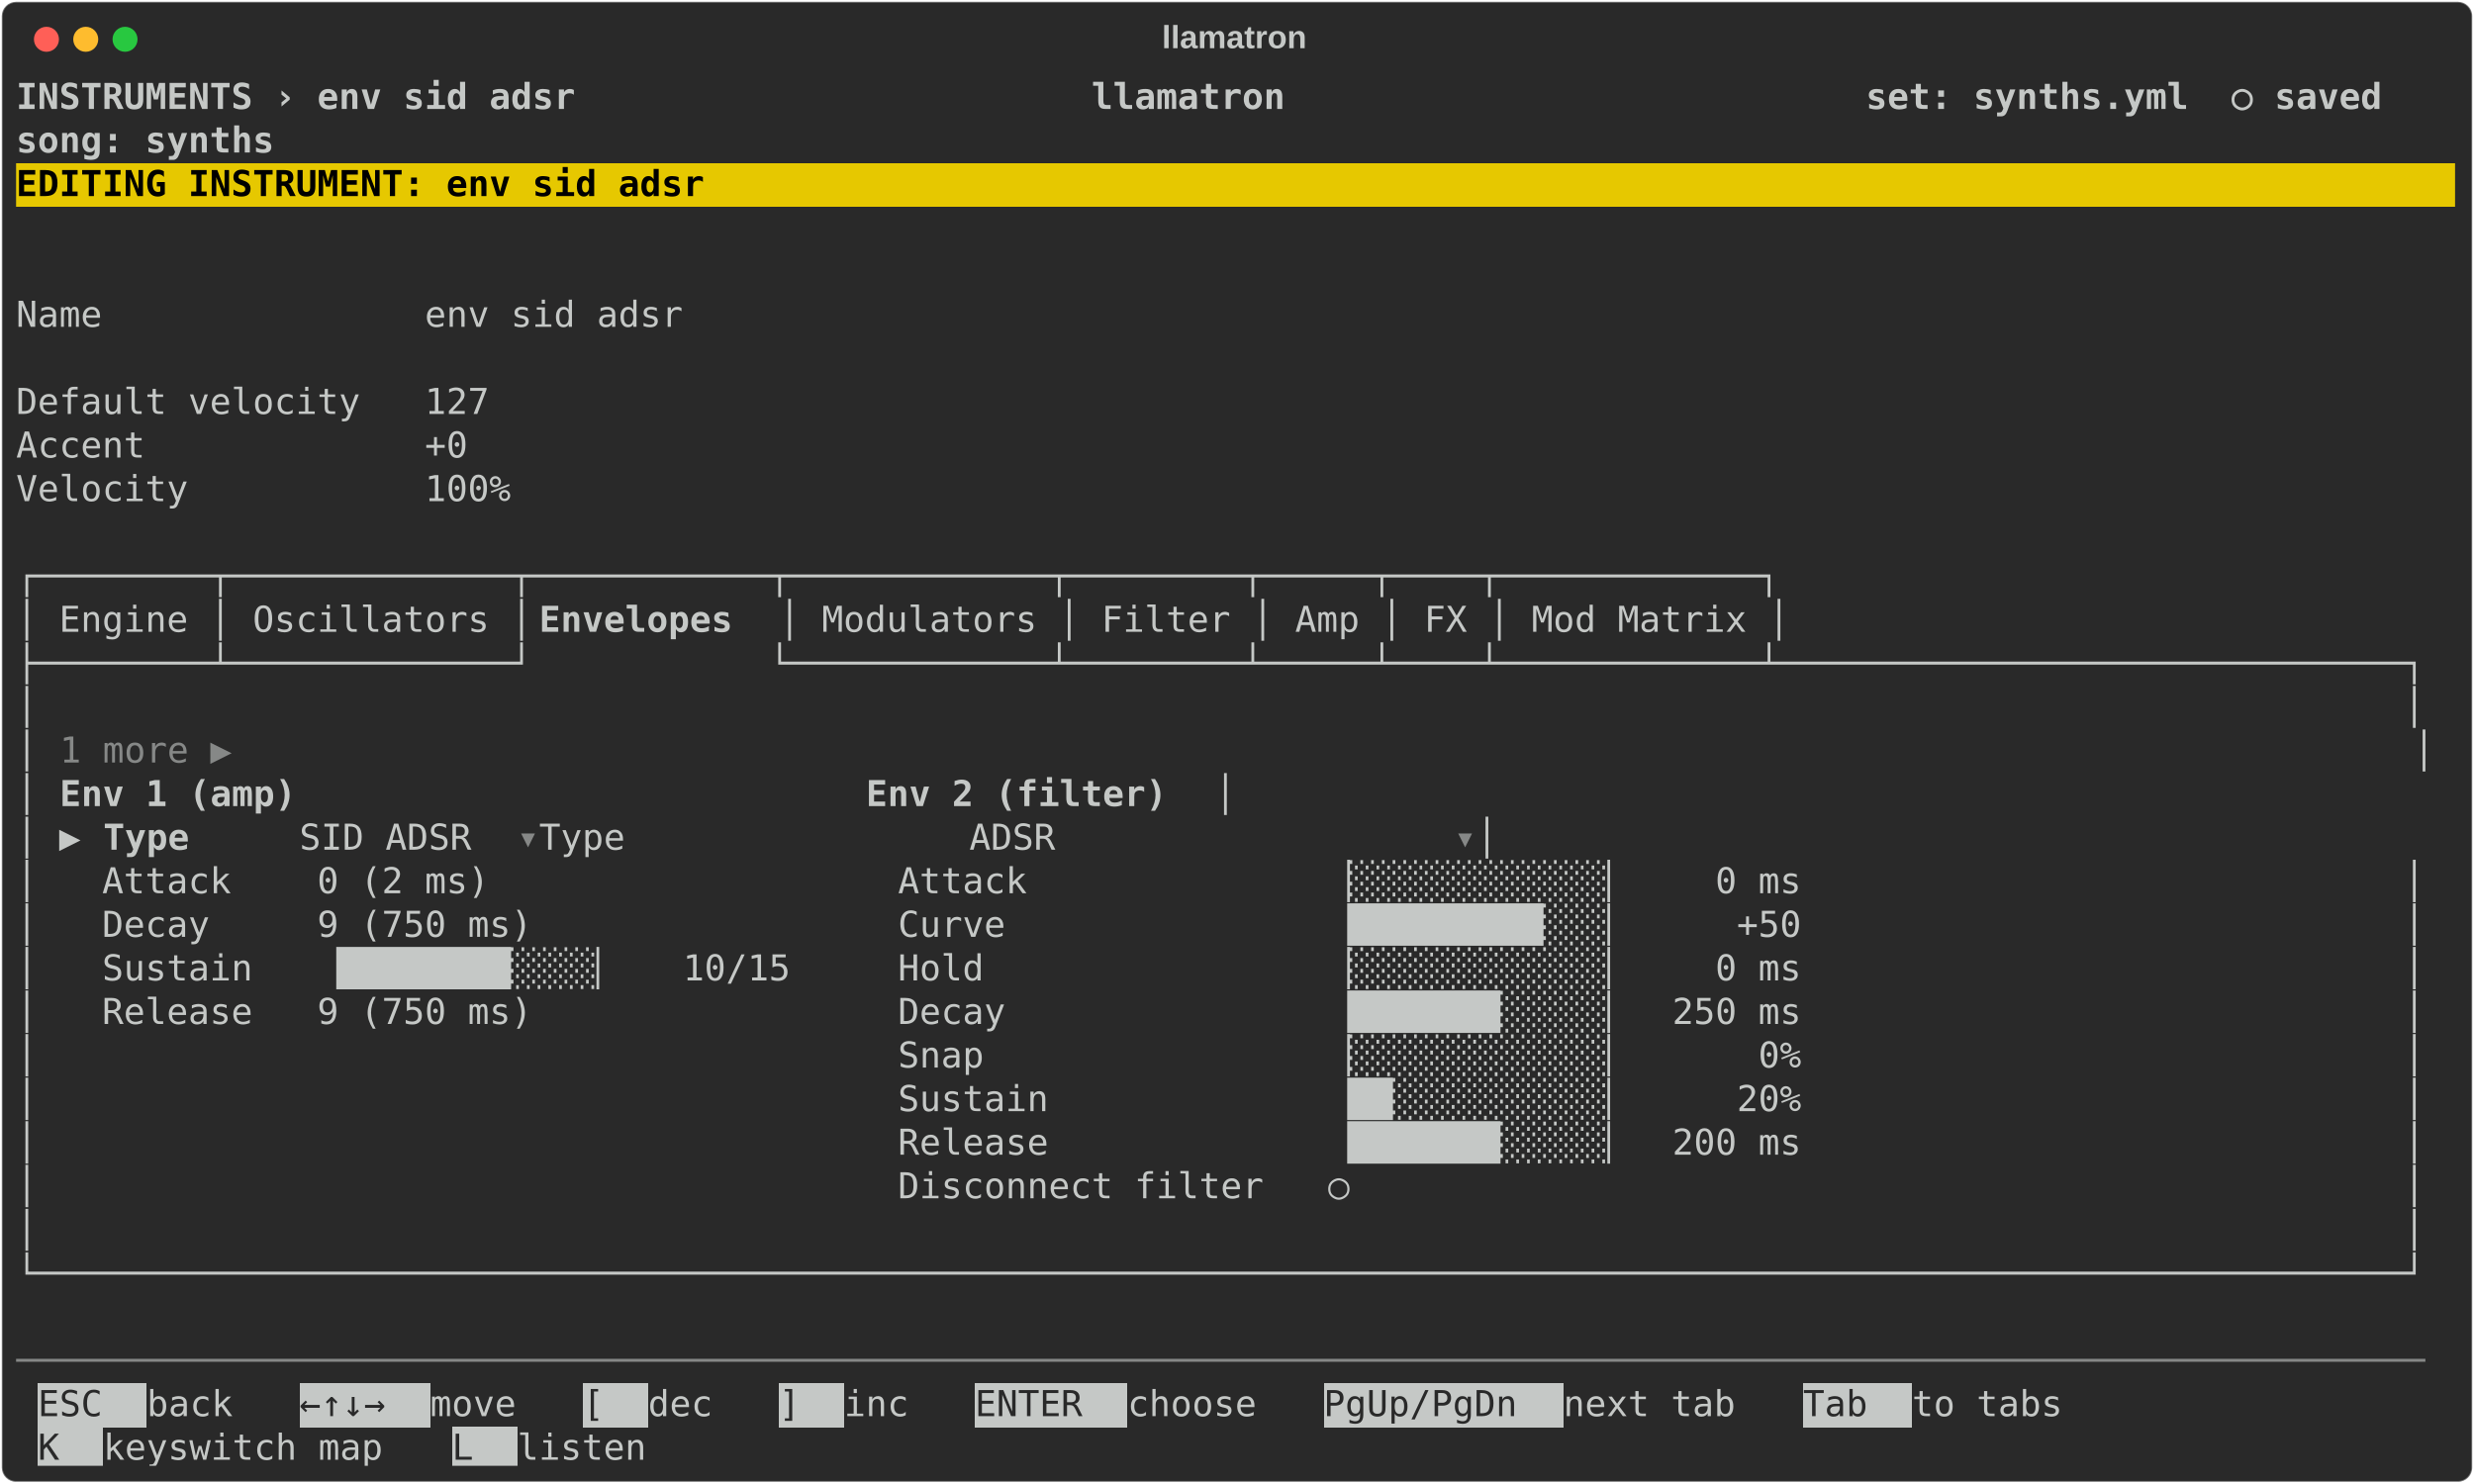
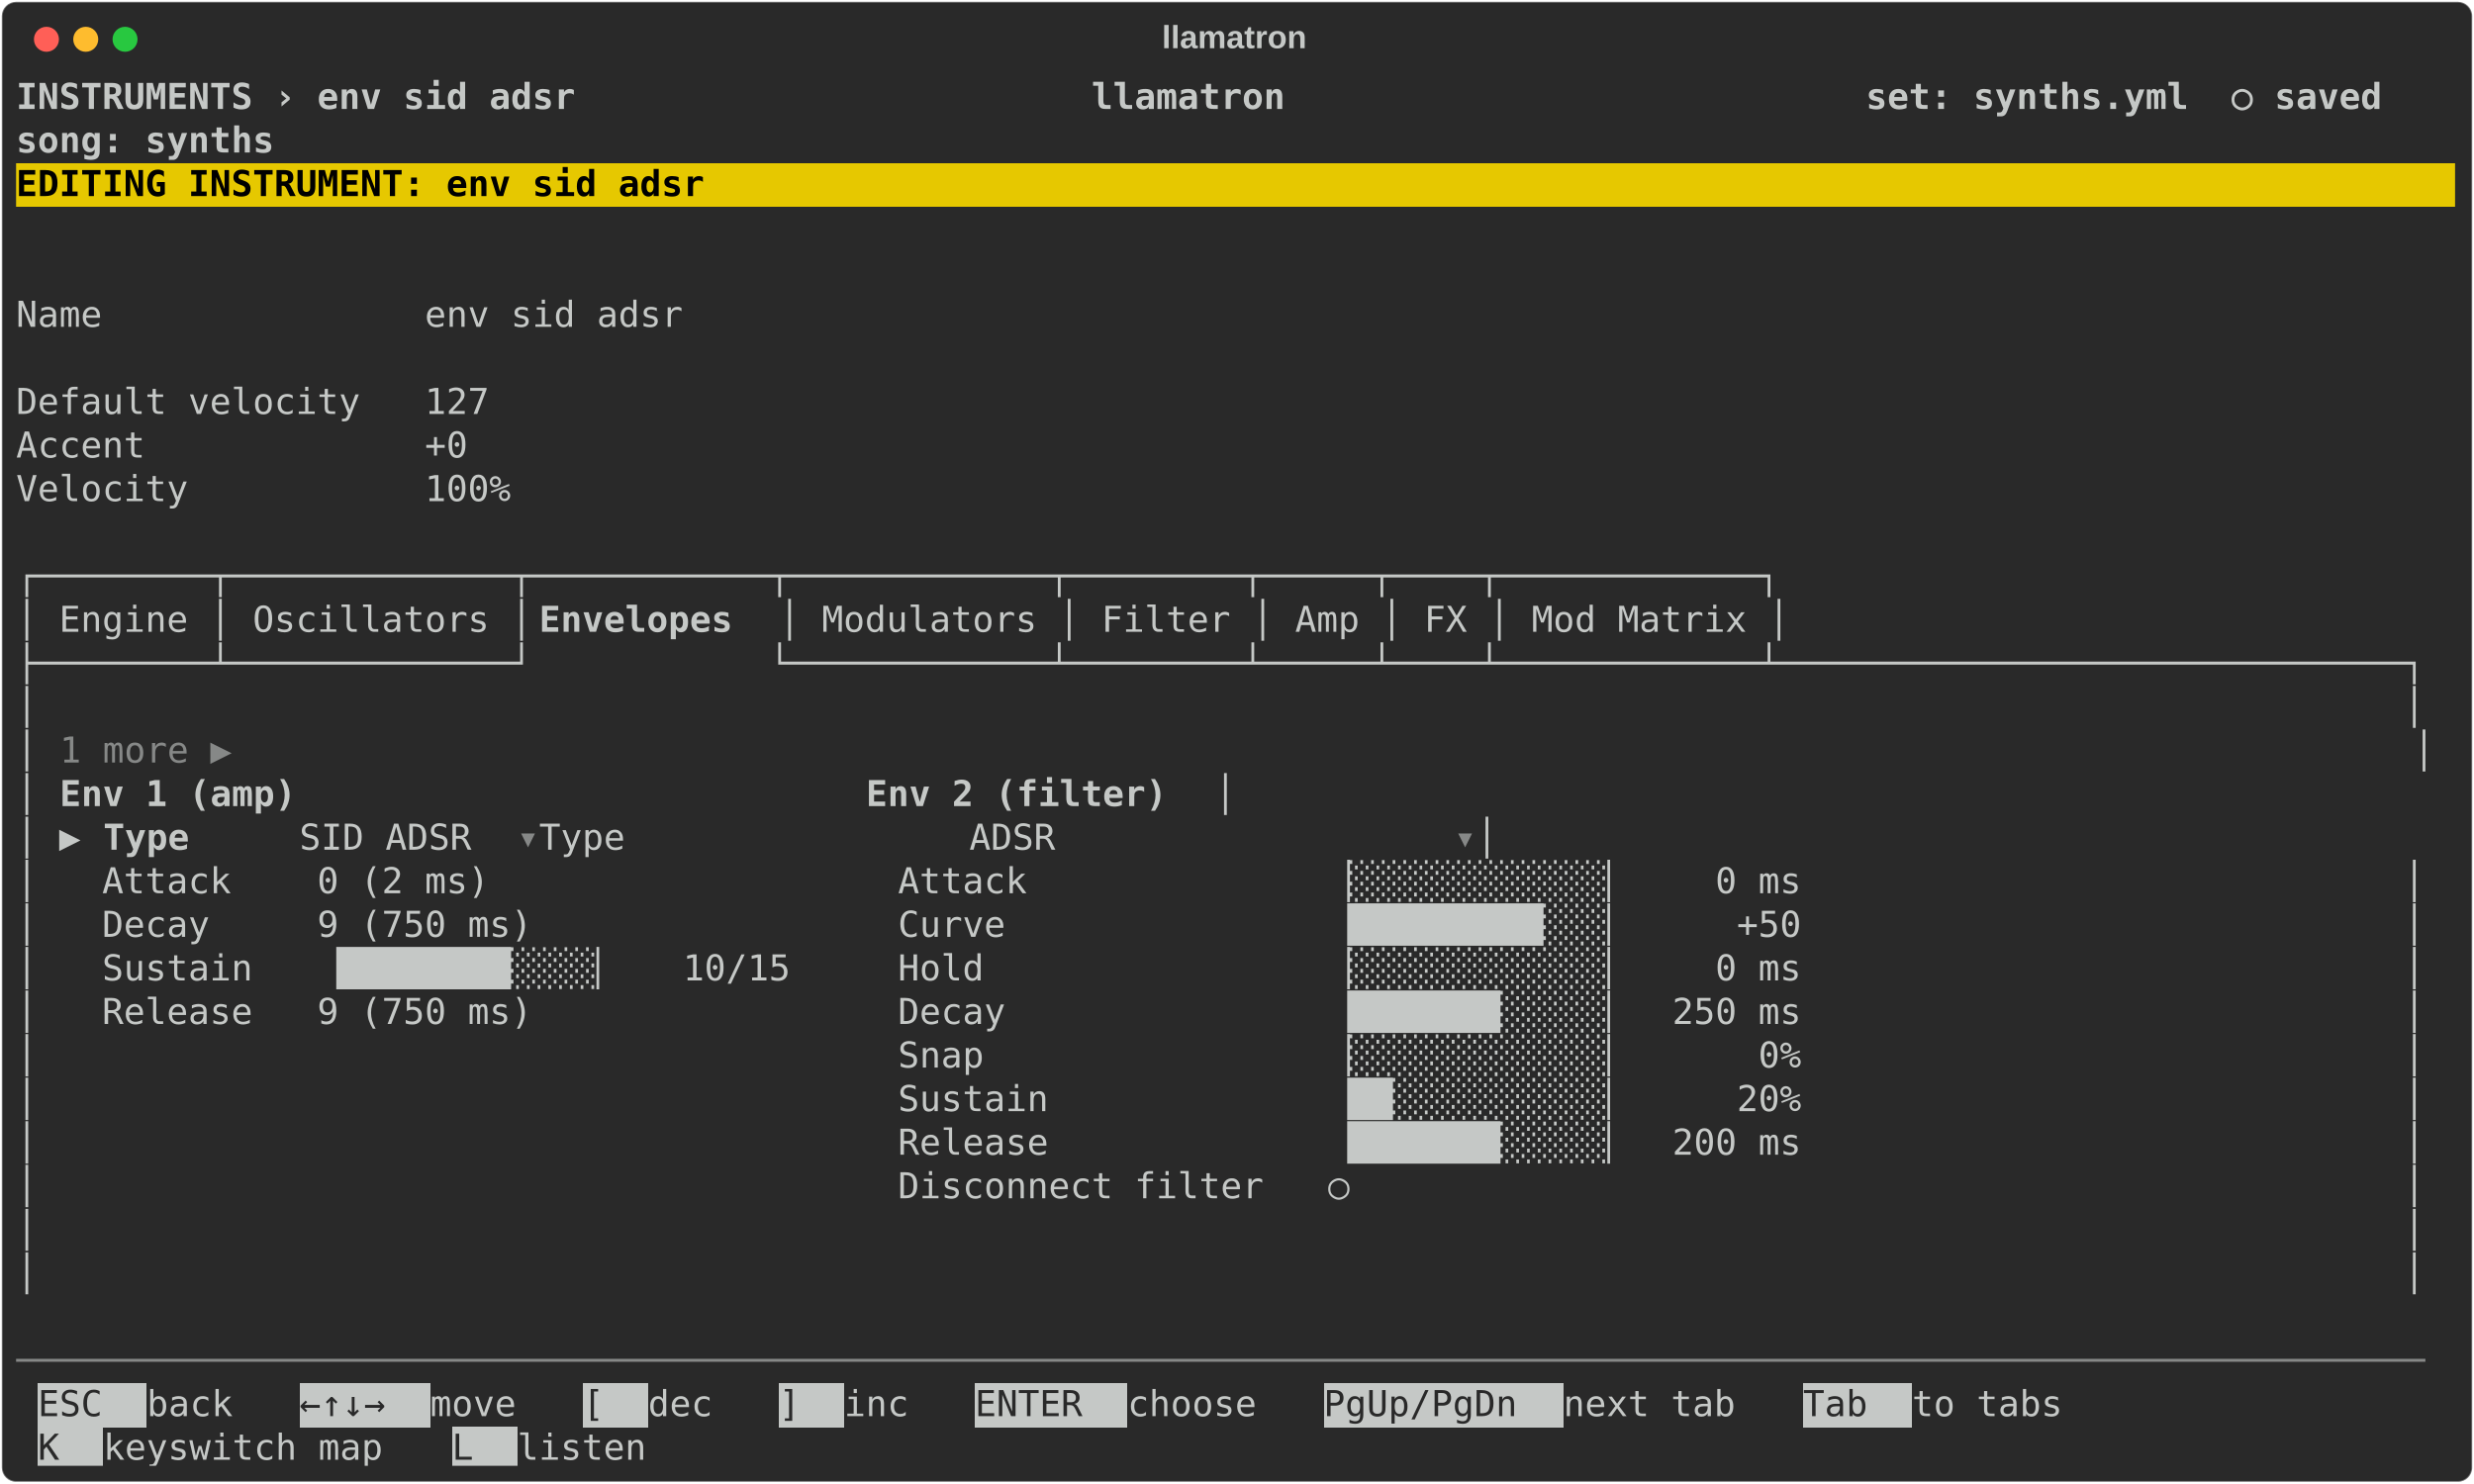
<svg xmlns="http://www.w3.org/2000/svg" class="rich-terminal" viewBox="0 0 1385 830.8">
  <style>

    @font-face {
        font-family: "Fira Code";
        src: local("FiraCode-Regular"),
                url("https://cdnjs.cloudflare.com/ajax/libs/firacode/6.2.0/woff2/FiraCode-Regular.woff2") format("woff2"),
                url("https://cdnjs.cloudflare.com/ajax/libs/firacode/6.2.0/woff/FiraCode-Regular.woff") format("woff");
        font-style: normal;
        font-weight: 400;
    }
    @font-face {
        font-family: "Fira Code";
        src: local("FiraCode-Bold"),
                url("https://cdnjs.cloudflare.com/ajax/libs/firacode/6.2.0/woff2/FiraCode-Bold.woff2") format("woff2"),
                url("https://cdnjs.cloudflare.com/ajax/libs/firacode/6.2.0/woff/FiraCode-Bold.woff") format("woff");
        font-style: bold;
        font-weight: 700;
    }

    .terminal-envelope_sid_adsr-matrix {
        font-family: Fira Code, monospace;
        font-size: 20px;
        line-height: 24.4px;
        font-variant-east-asian: full-width;
    }

    .terminal-envelope_sid_adsr-title {
        font-size: 18px;
        font-weight: bold;
        font-family: arial;
    }

    .terminal-envelope_sid_adsr-r1 { fill: #c5c8c6;font-weight: bold }
.terminal-envelope_sid_adsr-r2 { fill: #c5c8c6 }
.terminal-envelope_sid_adsr-r3 { fill: #000000;font-weight: bold }
.terminal-envelope_sid_adsr-r4 { fill: #868887 }
.terminal-envelope_sid_adsr-r5 { fill: #292929 }
    </style>
  <defs>
    <clipPath id="terminal-envelope_sid_adsr-clip-terminal">
      <rect x="0" y="0" width="1365.4" height="779.8" />
    </clipPath>
    <clipPath id="terminal-envelope_sid_adsr-line-0">
      <rect x="0" y="1.5" width="1366.4" height="24.65" />
    </clipPath>
    <clipPath id="terminal-envelope_sid_adsr-line-1">
      <rect x="0" y="25.9" width="1366.4" height="24.65" />
    </clipPath>
    <clipPath id="terminal-envelope_sid_adsr-line-2">
      <rect x="0" y="50.3" width="1366.4" height="24.65" />
    </clipPath>
    <clipPath id="terminal-envelope_sid_adsr-line-3">
      <rect x="0" y="74.7" width="1366.4" height="24.65" />
    </clipPath>
    <clipPath id="terminal-envelope_sid_adsr-line-4">
      <rect x="0" y="99.1" width="1366.4" height="24.65" />
    </clipPath>
    <clipPath id="terminal-envelope_sid_adsr-line-5">
      <rect x="0" y="123.5" width="1366.4" height="24.65" />
    </clipPath>
    <clipPath id="terminal-envelope_sid_adsr-line-6">
      <rect x="0" y="147.9" width="1366.4" height="24.65" />
    </clipPath>
    <clipPath id="terminal-envelope_sid_adsr-line-7">
      <rect x="0" y="172.3" width="1366.4" height="24.65" />
    </clipPath>
    <clipPath id="terminal-envelope_sid_adsr-line-8">
      <rect x="0" y="196.7" width="1366.4" height="24.65" />
    </clipPath>
    <clipPath id="terminal-envelope_sid_adsr-line-9">
      <rect x="0" y="221.1" width="1366.4" height="24.65" />
    </clipPath>
    <clipPath id="terminal-envelope_sid_adsr-line-10">
      <rect x="0" y="245.5" width="1366.4" height="24.65" />
    </clipPath>
    <clipPath id="terminal-envelope_sid_adsr-line-11">
      <rect x="0" y="269.9" width="1366.4" height="24.65" />
    </clipPath>
    <clipPath id="terminal-envelope_sid_adsr-line-12">
      <rect x="0" y="294.3" width="1366.4" height="24.65" />
    </clipPath>
    <clipPath id="terminal-envelope_sid_adsr-line-13">
      <rect x="0" y="318.7" width="1366.4" height="24.65" />
    </clipPath>
    <clipPath id="terminal-envelope_sid_adsr-line-14">
      <rect x="0" y="343.1" width="1366.4" height="24.65" />
    </clipPath>
    <clipPath id="terminal-envelope_sid_adsr-line-15">
      <rect x="0" y="367.5" width="1366.4" height="24.65" />
    </clipPath>
    <clipPath id="terminal-envelope_sid_adsr-line-16">
      <rect x="0" y="391.9" width="1366.4" height="24.65" />
    </clipPath>
    <clipPath id="terminal-envelope_sid_adsr-line-17">
      <rect x="0" y="416.3" width="1366.4" height="24.65" />
    </clipPath>
    <clipPath id="terminal-envelope_sid_adsr-line-18">
      <rect x="0" y="440.7" width="1366.4" height="24.65" />
    </clipPath>
    <clipPath id="terminal-envelope_sid_adsr-line-19">
      <rect x="0" y="465.1" width="1366.4" height="24.65" />
    </clipPath>
    <clipPath id="terminal-envelope_sid_adsr-line-20">
      <rect x="0" y="489.5" width="1366.4" height="24.65" />
    </clipPath>
    <clipPath id="terminal-envelope_sid_adsr-line-21">
      <rect x="0" y="513.9" width="1366.4" height="24.65" />
    </clipPath>
    <clipPath id="terminal-envelope_sid_adsr-line-22">
      <rect x="0" y="538.3" width="1366.4" height="24.65" />
    </clipPath>
    <clipPath id="terminal-envelope_sid_adsr-line-23">
      <rect x="0" y="562.7" width="1366.4" height="24.65" />
    </clipPath>
    <clipPath id="terminal-envelope_sid_adsr-line-24">
      <rect x="0" y="587.1" width="1366.4" height="24.65" />
    </clipPath>
    <clipPath id="terminal-envelope_sid_adsr-line-25">
      <rect x="0" y="611.5" width="1366.4" height="24.65" />
    </clipPath>
    <clipPath id="terminal-envelope_sid_adsr-line-26">
      <rect x="0" y="635.9" width="1366.4" height="24.65" />
    </clipPath>
    <clipPath id="terminal-envelope_sid_adsr-line-27">
      <rect x="0" y="660.3" width="1366.4" height="24.65" />
    </clipPath>
    <clipPath id="terminal-envelope_sid_adsr-line-28">
      <rect x="0" y="684.7" width="1366.4" height="24.65" />
    </clipPath>
    <clipPath id="terminal-envelope_sid_adsr-line-29">
      <rect x="0" y="709.1" width="1366.4" height="24.65" />
    </clipPath>
    <clipPath id="terminal-envelope_sid_adsr-line-30">
      <rect x="0" y="733.5" width="1366.4" height="24.65" />
    </clipPath>
  </defs>
  <rect fill="#292929" stroke="rgba(255,255,255,0.35)" stroke-width="1" x="1" y="1" width="1383" height="828.8" rx="8" />
  <text class="terminal-envelope_sid_adsr-title" fill="#c5c8c6" text-anchor="middle" x="691" y="27">llamatron</text>
  <g transform="translate(26,22)">
    <circle cx="0" cy="0" r="7" fill="#ff5f57" />
    <circle cx="22" cy="0" r="7" fill="#febc2e" />
    <circle cx="44" cy="0" r="7" fill="#28c840" />
  </g>
  <g transform="translate(9, 41)" clip-path="url(#terminal-envelope_sid_adsr-clip-terminal)">
    <rect fill="#e6c800" x="0" y="50.3" width="1366.4" height="24.65" shape-rendering="crispEdges" />
    <rect fill="#c5c8c6" x="12.2" y="733.5" width="61" height="24.65" shape-rendering="crispEdges" />
    <rect fill="#c5c8c6" x="158.6" y="733.5" width="73.2" height="24.65" shape-rendering="crispEdges" />
    <rect fill="#c5c8c6" x="317.2" y="733.5" width="36.6" height="24.65" shape-rendering="crispEdges" />
    <rect fill="#c5c8c6" x="427" y="733.5" width="36.6" height="24.65" shape-rendering="crispEdges" />
    <rect fill="#c5c8c6" x="536.8" y="733.5" width="85.4" height="24.65" shape-rendering="crispEdges" />
    <rect fill="#c5c8c6" x="732" y="733.5" width="134.2" height="24.65" shape-rendering="crispEdges" />
    <rect fill="#c5c8c6" x="1000.4" y="733.5" width="61" height="24.65" shape-rendering="crispEdges" />
    <rect fill="#c5c8c6" x="12.2" y="757.9" width="36.6" height="24.65" shape-rendering="crispEdges" />
    <rect fill="#c5c8c6" x="244" y="757.9" width="36.6" height="24.65" shape-rendering="crispEdges" />
    <g class="terminal-envelope_sid_adsr-matrix">
      <text class="terminal-envelope_sid_adsr-r1" x="0" y="20" textLength="1366.4" clip-path="url(#terminal-envelope_sid_adsr-line-0)"> INSTRUMENTS › env sid adsr                        llamatron                           set: synths.yml  ○ saved </text>
      <text class="terminal-envelope_sid_adsr-r2" x="1366.4" y="20" textLength="12.2" clip-path="url(#terminal-envelope_sid_adsr-line-0)">
</text>
      <text class="terminal-envelope_sid_adsr-r1" x="0" y="44.4" textLength="1366.4" clip-path="url(#terminal-envelope_sid_adsr-line-1)">                                                                                       song: synths             </text>
      <text class="terminal-envelope_sid_adsr-r2" x="1366.4" y="44.4" textLength="12.2" clip-path="url(#terminal-envelope_sid_adsr-line-1)">
</text>
      <text class="terminal-envelope_sid_adsr-r3" x="0" y="68.8" textLength="1366.4" clip-path="url(#terminal-envelope_sid_adsr-line-2)"> EDITING INSTRUMENT: env sid adsr                                                                               </text>
      <text class="terminal-envelope_sid_adsr-r2" x="1366.4" y="68.8" textLength="12.2" clip-path="url(#terminal-envelope_sid_adsr-line-2)">
</text>
      <text class="terminal-envelope_sid_adsr-r2" x="1366.4" y="93.2" textLength="12.2" clip-path="url(#terminal-envelope_sid_adsr-line-3)">
</text>
      <text class="terminal-envelope_sid_adsr-r2" x="1366.4" y="117.6" textLength="12.2" clip-path="url(#terminal-envelope_sid_adsr-line-4)">
</text>
      <text class="terminal-envelope_sid_adsr-r2" x="0" y="142" textLength="414.8" clip-path="url(#terminal-envelope_sid_adsr-line-5)">  Name               env sid adsr </text>
      <text class="terminal-envelope_sid_adsr-r2" x="1366.4" y="142" textLength="12.2" clip-path="url(#terminal-envelope_sid_adsr-line-5)">
</text>
      <text class="terminal-envelope_sid_adsr-r2" x="1366.4" y="166.4" textLength="12.2" clip-path="url(#terminal-envelope_sid_adsr-line-6)">
</text>
      <text class="terminal-envelope_sid_adsr-r2" x="0" y="190.8" textLength="305" clip-path="url(#terminal-envelope_sid_adsr-line-7)">  Default velocity   127 </text>
      <text class="terminal-envelope_sid_adsr-r2" x="1366.4" y="190.8" textLength="12.2" clip-path="url(#terminal-envelope_sid_adsr-line-7)">
</text>
      <text class="terminal-envelope_sid_adsr-r2" x="0" y="215.2" textLength="292.8" clip-path="url(#terminal-envelope_sid_adsr-line-8)">  Accent             +0 </text>
      <text class="terminal-envelope_sid_adsr-r2" x="1366.4" y="215.2" textLength="12.2" clip-path="url(#terminal-envelope_sid_adsr-line-8)">
</text>
      <text class="terminal-envelope_sid_adsr-r2" x="0" y="239.6" textLength="317.2" clip-path="url(#terminal-envelope_sid_adsr-line-9)">  Velocity           100% </text>
      <text class="terminal-envelope_sid_adsr-r2" x="1366.4" y="239.6" textLength="12.2" clip-path="url(#terminal-envelope_sid_adsr-line-9)">
</text>
      <text class="terminal-envelope_sid_adsr-r2" x="1366.4" y="264" textLength="12.2" clip-path="url(#terminal-envelope_sid_adsr-line-10)">
</text>
      <text class="terminal-envelope_sid_adsr-r2" x="0" y="288.4" textLength="1000.4" clip-path="url(#terminal-envelope_sid_adsr-line-11)">┌────────┬─────────────┬───────────┬────────────┬────────┬─────┬────┬────────────┐</text>
      <text class="terminal-envelope_sid_adsr-r2" x="1366.4" y="288.4" textLength="12.2" clip-path="url(#terminal-envelope_sid_adsr-line-11)">
</text>
      <text class="terminal-envelope_sid_adsr-r2" x="0" y="312.8" textLength="292.8" clip-path="url(#terminal-envelope_sid_adsr-line-12)">│ Engine │ Oscillators │</text>
      <text class="terminal-envelope_sid_adsr-r1" x="292.8" y="312.8" textLength="134.2" clip-path="url(#terminal-envelope_sid_adsr-line-12)"> Envelopes </text>
      <text class="terminal-envelope_sid_adsr-r2" x="427" y="312.8" textLength="573.4" clip-path="url(#terminal-envelope_sid_adsr-line-12)">│ Modulators │ Filter │ Amp │ FX │ Mod Matrix │</text>
      <text class="terminal-envelope_sid_adsr-r2" x="1366.4" y="312.8" textLength="12.2" clip-path="url(#terminal-envelope_sid_adsr-line-12)">
</text>
      <text class="terminal-envelope_sid_adsr-r2" x="0" y="337.2" textLength="1366.4" clip-path="url(#terminal-envelope_sid_adsr-line-13)">├────────┴─────────────┘           └────────────┴────────┴─────┴────┴────────────┴─────────────────────────────┐</text>
      <text class="terminal-envelope_sid_adsr-r2" x="1366.4" y="337.2" textLength="12.2" clip-path="url(#terminal-envelope_sid_adsr-line-13)">
</text>
      <text class="terminal-envelope_sid_adsr-r2" x="0" y="361.6" textLength="1366.4" clip-path="url(#terminal-envelope_sid_adsr-line-14)">│                                                                                                              │</text>
      <text class="terminal-envelope_sid_adsr-r2" x="1366.4" y="361.6" textLength="12.2" clip-path="url(#terminal-envelope_sid_adsr-line-14)">
</text>
      <text class="terminal-envelope_sid_adsr-r2" x="0" y="386" textLength="24.4" clip-path="url(#terminal-envelope_sid_adsr-line-15)">│ </text>
      <text class="terminal-envelope_sid_adsr-r4" x="24.4" y="386" textLength="1317.6" clip-path="url(#terminal-envelope_sid_adsr-line-15)">                                                                                                    1 more ▶</text>
      <text class="terminal-envelope_sid_adsr-r2" x="1342" y="386" textLength="24.4" clip-path="url(#terminal-envelope_sid_adsr-line-15)"> │</text>
      <text class="terminal-envelope_sid_adsr-r2" x="1366.4" y="386" textLength="12.2" clip-path="url(#terminal-envelope_sid_adsr-line-15)">
</text>
      <text class="terminal-envelope_sid_adsr-r2" x="0" y="410.4" textLength="24.4" clip-path="url(#terminal-envelope_sid_adsr-line-16)">│ </text>
      <text class="terminal-envelope_sid_adsr-r1" x="24.4" y="410.4" textLength="158.6" clip-path="url(#terminal-envelope_sid_adsr-line-16)">  Env 1 (amp)</text>
      <text class="terminal-envelope_sid_adsr-r1" x="475.8" y="410.4" textLength="195.2" clip-path="url(#terminal-envelope_sid_adsr-line-16)">  Env 2 (filter)</text>
      <text class="terminal-envelope_sid_adsr-r2" x="671" y="410.4" textLength="695.4" clip-path="url(#terminal-envelope_sid_adsr-line-16)">                                                        │</text>
      <text class="terminal-envelope_sid_adsr-r2" x="1366.4" y="410.4" textLength="12.2" clip-path="url(#terminal-envelope_sid_adsr-line-16)">
</text>
      <text class="terminal-envelope_sid_adsr-r2" x="0" y="434.8" textLength="48.8" clip-path="url(#terminal-envelope_sid_adsr-line-17)">│ ▶ </text>
      <text class="terminal-envelope_sid_adsr-r1" x="48.8" y="434.8" textLength="109.8" clip-path="url(#terminal-envelope_sid_adsr-line-17)">Type     </text>
      <text class="terminal-envelope_sid_adsr-r2" x="158.6" y="434.8" textLength="122" clip-path="url(#terminal-envelope_sid_adsr-line-17)"> SID ADSR </text>
      <text class="terminal-envelope_sid_adsr-r4" x="280.6" y="434.8" textLength="12.2" clip-path="url(#terminal-envelope_sid_adsr-line-17)">▾</text>
      <text class="terminal-envelope_sid_adsr-r2" x="292.8" y="434.8" textLength="512.4" clip-path="url(#terminal-envelope_sid_adsr-line-17)">                 Type                ADSR </text>
      <text class="terminal-envelope_sid_adsr-r4" x="805.2" y="434.8" textLength="12.2" clip-path="url(#terminal-envelope_sid_adsr-line-17)">▾</text>
      <text class="terminal-envelope_sid_adsr-r2" x="817.4" y="434.8" textLength="549" clip-path="url(#terminal-envelope_sid_adsr-line-17)">                                            │</text>
      <text class="terminal-envelope_sid_adsr-r2" x="1366.4" y="434.8" textLength="12.2" clip-path="url(#terminal-envelope_sid_adsr-line-17)">
</text>
      <text class="terminal-envelope_sid_adsr-r2" x="0" y="459.2" textLength="1366.4" clip-path="url(#terminal-envelope_sid_adsr-line-18)">│   Attack    0 (2 ms)                   Attack              ▕░░░░░░░░░░░░▏    0 ms                            │</text>
      <text class="terminal-envelope_sid_adsr-r2" x="1366.4" y="459.2" textLength="12.2" clip-path="url(#terminal-envelope_sid_adsr-line-18)">
</text>
      <text class="terminal-envelope_sid_adsr-r2" x="0" y="483.6" textLength="1366.4" clip-path="url(#terminal-envelope_sid_adsr-line-19)">│   Decay     9 (750 ms)                 Curve               ▕█████████░░░▏     +50                            │</text>
      <text class="terminal-envelope_sid_adsr-r2" x="1366.4" y="483.6" textLength="12.2" clip-path="url(#terminal-envelope_sid_adsr-line-19)">
</text>
      <text class="terminal-envelope_sid_adsr-r2" x="0" y="508" textLength="1366.4" clip-path="url(#terminal-envelope_sid_adsr-line-20)">│   Sustain   ▕████████░░░░▏   10/15     Hold                ▕░░░░░░░░░░░░▏    0 ms                            │</text>
      <text class="terminal-envelope_sid_adsr-r2" x="1366.4" y="508" textLength="12.2" clip-path="url(#terminal-envelope_sid_adsr-line-20)">
</text>
      <text class="terminal-envelope_sid_adsr-r2" x="0" y="532.4" textLength="1366.4" clip-path="url(#terminal-envelope_sid_adsr-line-21)">│   Release   9 (750 ms)                 Decay               ▕███████░░░░░▏  250 ms                            │</text>
      <text class="terminal-envelope_sid_adsr-r2" x="1366.4" y="532.4" textLength="12.2" clip-path="url(#terminal-envelope_sid_adsr-line-21)">
</text>
      <text class="terminal-envelope_sid_adsr-r2" x="0" y="556.8" textLength="1366.4" clip-path="url(#terminal-envelope_sid_adsr-line-22)">│                                        Snap                ▕░░░░░░░░░░░░▏      0%                            │</text>
      <text class="terminal-envelope_sid_adsr-r2" x="1366.4" y="556.8" textLength="12.2" clip-path="url(#terminal-envelope_sid_adsr-line-22)">
</text>
      <text class="terminal-envelope_sid_adsr-r2" x="0" y="581.2" textLength="1366.4" clip-path="url(#terminal-envelope_sid_adsr-line-23)">│                                        Sustain             ▕██░░░░░░░░░░▏     20%                            │</text>
      <text class="terminal-envelope_sid_adsr-r2" x="1366.4" y="581.2" textLength="12.2" clip-path="url(#terminal-envelope_sid_adsr-line-23)">
</text>
      <text class="terminal-envelope_sid_adsr-r2" x="0" y="605.6" textLength="1366.4" clip-path="url(#terminal-envelope_sid_adsr-line-24)">│                                        Release             ▕███████░░░░░▏  200 ms                            │</text>
      <text class="terminal-envelope_sid_adsr-r2" x="1366.4" y="605.6" textLength="12.2" clip-path="url(#terminal-envelope_sid_adsr-line-24)">
</text>
      <text class="terminal-envelope_sid_adsr-r2" x="0" y="630" textLength="1366.4" clip-path="url(#terminal-envelope_sid_adsr-line-25)">│                                        Disconnect filter   ○                                                 │</text>
      <text class="terminal-envelope_sid_adsr-r2" x="1366.4" y="630" textLength="12.2" clip-path="url(#terminal-envelope_sid_adsr-line-25)">
</text>
      <text class="terminal-envelope_sid_adsr-r2" x="0" y="654.4" textLength="1366.4" clip-path="url(#terminal-envelope_sid_adsr-line-26)">│                                                                                                              │</text>
      <text class="terminal-envelope_sid_adsr-r2" x="1366.4" y="654.4" textLength="12.2" clip-path="url(#terminal-envelope_sid_adsr-line-26)">
</text>
-       <text class="terminal-envelope_sid_adsr-r2" x="0" y="678.8" textLength="1366.4" clip-path="url(#terminal-envelope_sid_adsr-line-27)">└──────────────────────────────────────────────────────────────────────────────────────────────────────────────┘</text>
+       <text class="terminal-envelope_sid_adsr-r2" x="0" y="678.8" textLength="1366.4" clip-path="url(#terminal-envelope_sid_adsr-line-27)">│                                                                                                              │</text>
      <text class="terminal-envelope_sid_adsr-r2" x="1366.4" y="678.8" textLength="12.2" clip-path="url(#terminal-envelope_sid_adsr-line-27)">
</text>
      <text class="terminal-envelope_sid_adsr-r2" x="1366.4" y="703.2" textLength="12.2" clip-path="url(#terminal-envelope_sid_adsr-line-28)">
</text>
      <text class="terminal-envelope_sid_adsr-r4" x="0" y="727.6" textLength="1366.4" clip-path="url(#terminal-envelope_sid_adsr-line-29)">────────────────────────────────────────────────────────────────────────────────────────────────────────────────</text>
      <text class="terminal-envelope_sid_adsr-r2" x="1366.4" y="727.6" textLength="12.2" clip-path="url(#terminal-envelope_sid_adsr-line-29)">
</text>
      <text class="terminal-envelope_sid_adsr-r5" x="12.2" y="752" textLength="61" clip-path="url(#terminal-envelope_sid_adsr-line-30)"> ESC </text>
      <text class="terminal-envelope_sid_adsr-r2" x="73.2" y="752" textLength="85.4" clip-path="url(#terminal-envelope_sid_adsr-line-30)"> back  </text>
      <text class="terminal-envelope_sid_adsr-r5" x="158.6" y="752" textLength="73.2" clip-path="url(#terminal-envelope_sid_adsr-line-30)"> ←↑↓→ </text>
      <text class="terminal-envelope_sid_adsr-r2" x="231.8" y="752" textLength="85.4" clip-path="url(#terminal-envelope_sid_adsr-line-30)"> move  </text>
      <text class="terminal-envelope_sid_adsr-r5" x="317.2" y="752" textLength="36.6" clip-path="url(#terminal-envelope_sid_adsr-line-30)"> [ </text>
      <text class="terminal-envelope_sid_adsr-r2" x="353.8" y="752" textLength="73.2" clip-path="url(#terminal-envelope_sid_adsr-line-30)"> dec  </text>
      <text class="terminal-envelope_sid_adsr-r5" x="427" y="752" textLength="36.6" clip-path="url(#terminal-envelope_sid_adsr-line-30)"> ] </text>
      <text class="terminal-envelope_sid_adsr-r2" x="463.6" y="752" textLength="73.2" clip-path="url(#terminal-envelope_sid_adsr-line-30)"> inc  </text>
      <text class="terminal-envelope_sid_adsr-r5" x="536.8" y="752" textLength="85.4" clip-path="url(#terminal-envelope_sid_adsr-line-30)"> ENTER </text>
      <text class="terminal-envelope_sid_adsr-r2" x="622.2" y="752" textLength="109.8" clip-path="url(#terminal-envelope_sid_adsr-line-30)"> choose  </text>
      <text class="terminal-envelope_sid_adsr-r5" x="732" y="752" textLength="134.2" clip-path="url(#terminal-envelope_sid_adsr-line-30)"> PgUp/PgDn </text>
      <text class="terminal-envelope_sid_adsr-r2" x="866.2" y="752" textLength="134.2" clip-path="url(#terminal-envelope_sid_adsr-line-30)"> next tab  </text>
      <text class="terminal-envelope_sid_adsr-r5" x="1000.4" y="752" textLength="61" clip-path="url(#terminal-envelope_sid_adsr-line-30)"> Tab </text>
      <text class="terminal-envelope_sid_adsr-r2" x="1061.4" y="752" textLength="122" clip-path="url(#terminal-envelope_sid_adsr-line-30)"> to tabs  </text>
      <text class="terminal-envelope_sid_adsr-r2" x="1366.4" y="752" textLength="12.2" clip-path="url(#terminal-envelope_sid_adsr-line-30)">
</text>
      <text class="terminal-envelope_sid_adsr-r5" x="12.2" y="776.4" textLength="36.6" clip-path="url(#terminal-envelope_sid_adsr-line-31)"> K </text>
      <text class="terminal-envelope_sid_adsr-r2" x="48.8" y="776.4" textLength="195.2" clip-path="url(#terminal-envelope_sid_adsr-line-31)"> keyswitch map  </text>
      <text class="terminal-envelope_sid_adsr-r5" x="244" y="776.4" textLength="36.6" clip-path="url(#terminal-envelope_sid_adsr-line-31)"> L </text>
      <text class="terminal-envelope_sid_adsr-r2" x="280.6" y="776.4" textLength="109.8" clip-path="url(#terminal-envelope_sid_adsr-line-31)"> listen  </text>
    </g>
  </g>
</svg>
